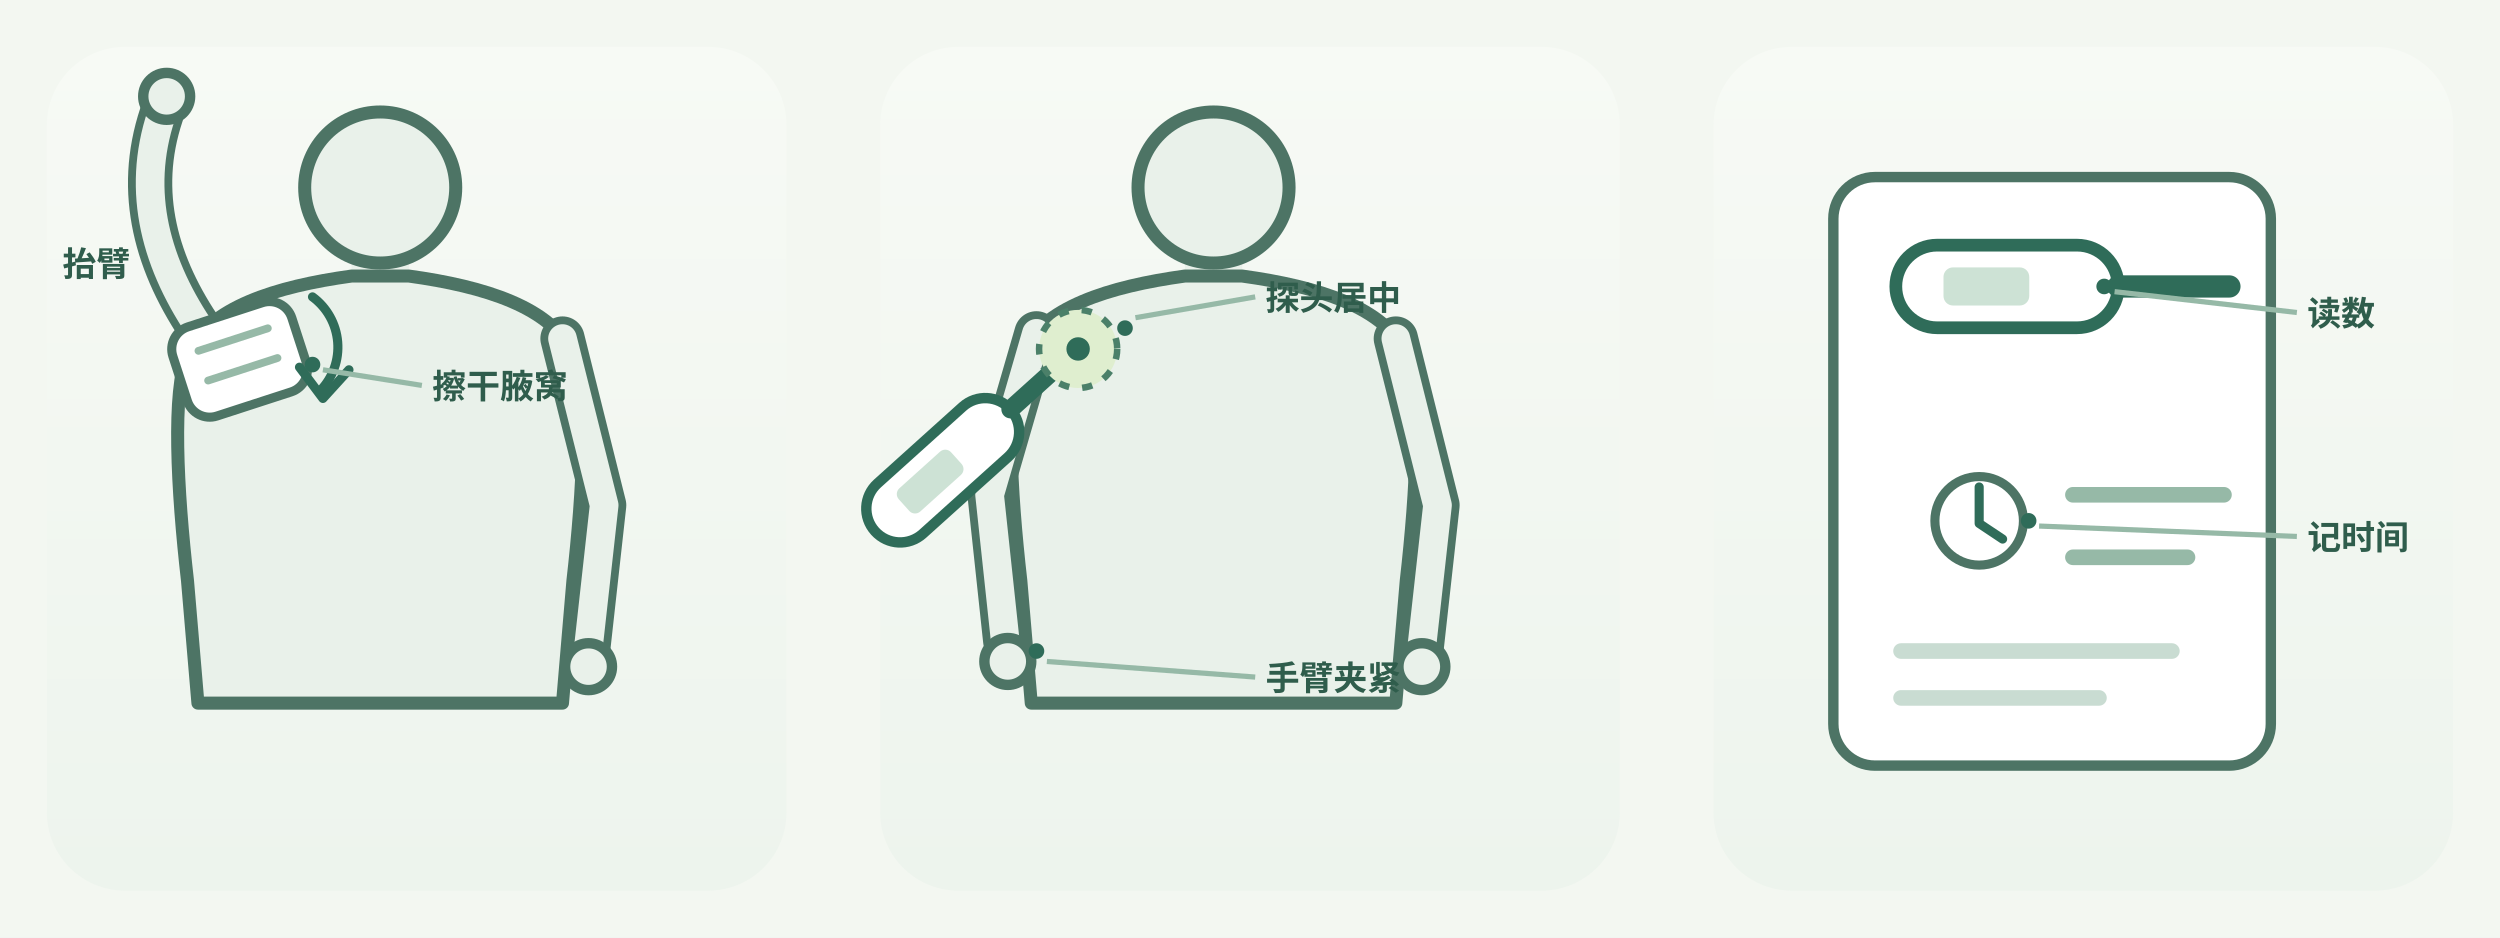
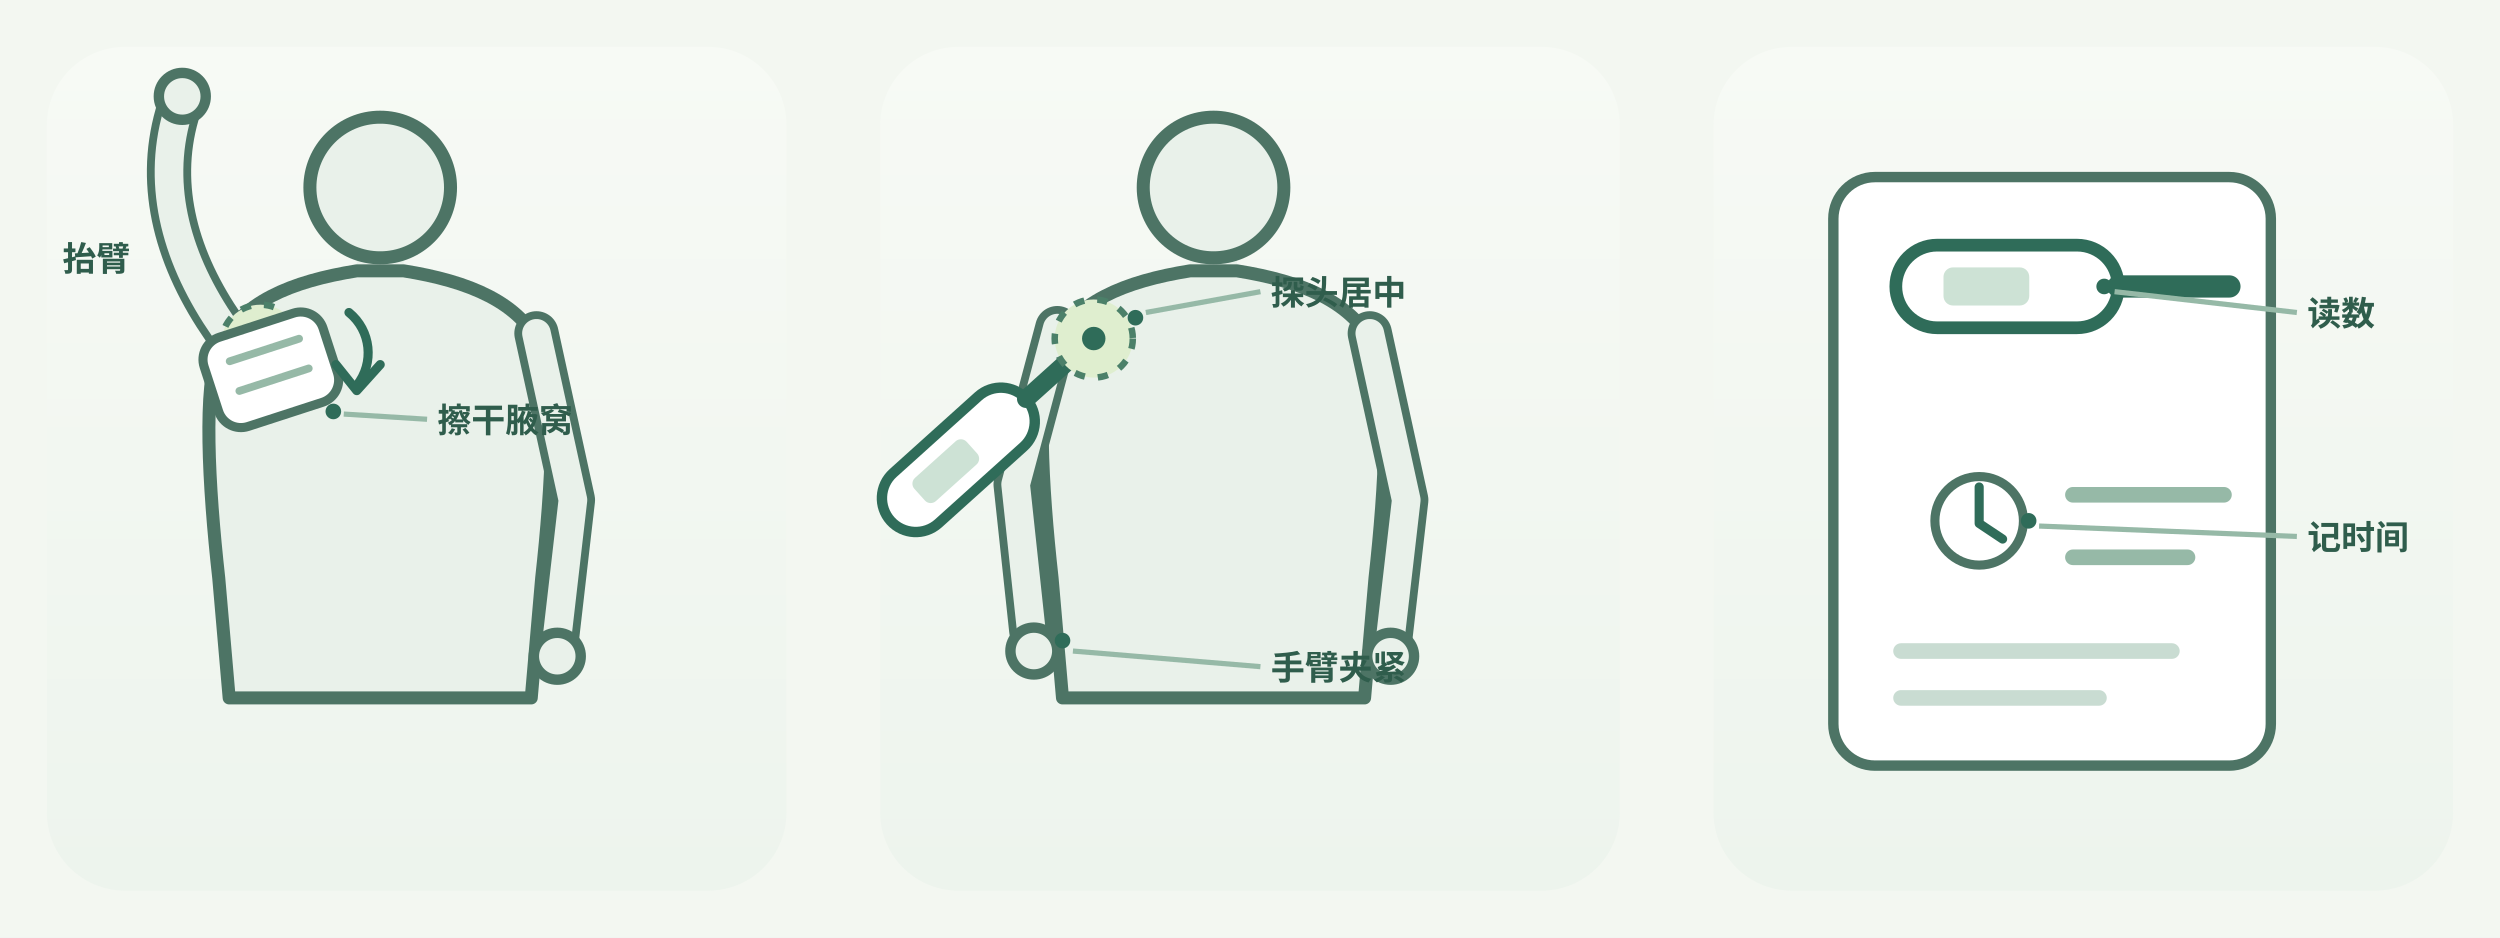
<svg xmlns="http://www.w3.org/2000/svg" viewBox="0 0 960 360" role="img" aria-labelledby="title desc">
  <view id="step-1" viewBox="0 0 320 360" />
  <view id="step-2" viewBox="320 0 320 360" />
  <view id="step-3" viewBox="640 0 320 360" />
  <defs>
    <linearGradient id="panel" x1="0" y1="0" x2="0" y2="1">
      <stop stop-color="#f7faf5" />
      <stop offset="1" stop-color="#edf4ed" />
    </linearGradient>
    <g id="thermometer" fill="none" stroke="#2f6c59" stroke-linecap="round" stroke-linejoin="round">
      <rect x="0" y="-13" width="70" height="26" rx="13" fill="#fff" stroke-width="4" />
      <rect x="15" y="-6" width="27" height="12" rx="3" fill="#cde2d5" stroke="none" />
      <path d="M70 0h35" stroke-width="7" />
    </g>
    <g id="torso">
-       <path d="M117 78 L139 78 L139 100 L117 100 Z" fill="#e9f1ea" />
-       <path d="M117 88 C88 92 62 100 54 118 C48 132 50 170 54 205 L58 252 L198 252 L202 205 C206 170 208 132 202 118 C194 100 168 92 139 88 Z" fill="#e9f1ea" stroke="#4d7465" stroke-width="5" stroke-linejoin="round" />
-       <circle cx="128" cy="54" r="29" fill="#e9f1ea" stroke="#4d7465" stroke-width="5" />
+       <path d="M119 76 L137 76 L137 98 L119 98 Z" fill="#e9f1ea" />
+       <path d="M119 86 C94 90 74 98 66 116 C60 130 62 168 66 204 L70 250 L186 250 L190 204 C194 168 196 130 190 116 C182 98 162 90 137 86 Z" fill="#e9f1ea" stroke="#4d7465" stroke-width="5" stroke-linejoin="round" />
+       <circle cx="128" cy="54" r="27" fill="#e9f1ea" stroke="#4d7465" stroke-width="5" />
    </g>
    <g id="spot">
      <circle r="15" fill="#dfeecf" stroke="#4b8069" stroke-width="2.5" stroke-dasharray="4 5" />
      <circle r="4.5" fill="#2f6c59" />
    </g>
  </defs>
  <rect width="960" height="360" fill="#f3f7f1" />
  <g aria-label="抬起手臂，擦干腋窝" transform="translate(18 18)">
    <rect width="284" height="324" rx="30" fill="url(#panel)" />
    <use href="#torso" />
-     <path d="M198 112 L214 176 L208 230" fill="none" stroke="#4d7465" stroke-width="17" stroke-linecap="round" stroke-linejoin="round" />
-     <path d="M198 112 L214 176 L208 230" fill="none" stroke="#e9f1ea" stroke-width="11" stroke-linecap="round" stroke-linejoin="round" />
-     <circle cx="208" cy="238" r="9" fill="#e9f1ea" stroke="#4d7465" stroke-width="4" />
-     <path d="M60 110 C42 84 34 56 44 26" fill="none" stroke="#4d7465" stroke-width="17" stroke-linecap="round" />
-     <path d="M60 110 C42 84 34 56 44 26" fill="none" stroke="#e9f1ea" stroke-width="11" stroke-linecap="round" />
-     <circle cx="46" cy="19" r="9" fill="#e9f1ea" stroke="#4d7465" stroke-width="4" />
-     <use href="#spot" transform="translate(76 118)" />
-     <g transform="rotate(-18 74 120)">
-       <rect x="50" y="102" width="48" height="36" rx="9" fill="#fff" stroke="#4d7465" stroke-width="3.5" />
-       <path d="M60 112h28M60 124h28" stroke="#96b9a7" stroke-width="3" stroke-linecap="round" />
+     <path d="M188 110 L202 174 L196 226" fill="none" stroke="#4d7465" stroke-width="17" stroke-linecap="round" stroke-linejoin="round" />
+     <path d="M188 110 L202 174 L196 226" fill="none" stroke="#e9f1ea" stroke-width="11" stroke-linecap="round" stroke-linejoin="round" />
+     <circle cx="196" cy="234" r="9" fill="#e9f1ea" stroke="#4d7465" stroke-width="4" />
+     <path d="M68 108 C50 82 42 54 50 26" fill="none" stroke="#4d7465" stroke-width="17" stroke-linecap="round" />
+     <path d="M68 108 C50 82 42 54 50 26" fill="none" stroke="#e9f1ea" stroke-width="11" stroke-linecap="round" />
+     <circle cx="52" cy="19" r="9" fill="#e9f1ea" stroke="#4d7465" stroke-width="4" />
+     <use href="#spot" transform="translate(82 114)" />
+     <g transform="rotate(-18 86 124)">
+       <rect x="62" y="106" width="48" height="36" rx="9" fill="#fff" stroke="#4d7465" stroke-width="3.5" />
+       <path d="M72 116h28M72 128h28" stroke="#96b9a7" stroke-width="3" stroke-linecap="round" />
    </g>
-     <path d="M102 96 A24 24 0 0 1 105 132" fill="none" stroke="#2f6c59" stroke-width="3.5" stroke-linecap="round" />
-     <path d="M97 123 L106 135 L116 124" fill="none" stroke="#2f6c59" stroke-width="3.5" stroke-linecap="round" stroke-linejoin="round" />
-     <text x="6" y="88" font-family="sans-serif" font-size="13" font-weight="600" fill="#2f5d4c">抬臂</text>
-     <circle cx="102" cy="122" r="3" fill="#2f6c59" />
-     <path d="M106 124 L144 130" stroke="#96b9a7" stroke-width="2" />
-     <text x="148" y="135" font-family="sans-serif" font-size="13" font-weight="600" fill="#2f5d4c">擦干腋窝</text>
+     <path d="M116 102 A20 20 0 0 1 119 130" fill="none" stroke="#2f6c59" stroke-width="3.5" stroke-linecap="round" />
+     <path d="M111 122 L119 132 L128 122" fill="none" stroke="#2f6c59" stroke-width="3.5" stroke-linecap="round" stroke-linejoin="round" />
+     <text x="6" y="86" font-family="sans-serif" font-size="13" font-weight="600" fill="#2f5d4c">抬臂</text>
+     <circle cx="110" cy="140" r="3" fill="#2f6c59" />
+     <path d="M114 141 L146 143" stroke="#96b9a7" stroke-width="2" />
+     <text x="150" y="148" font-family="sans-serif" font-size="13" font-weight="600" fill="#2f5d4c">擦干腋窝</text>
  </g>
  <g aria-label="探头放在腋窝中央，手臂夹紧" transform="translate(338 18)">
    <rect width="284" height="324" rx="30" fill="url(#panel)" />
    <use href="#torso" />
-     <path d="M198 112 L214 176 L208 230" fill="none" stroke="#4d7465" stroke-width="17" stroke-linecap="round" stroke-linejoin="round" />
-     <path d="M198 112 L214 176 L208 230" fill="none" stroke="#e9f1ea" stroke-width="11" stroke-linecap="round" stroke-linejoin="round" />
-     <circle cx="208" cy="238" r="9" fill="#e9f1ea" stroke="#4d7465" stroke-width="4" />
-     <path d="M60 110 L42 172 L48 228" fill="none" stroke="#4d7465" stroke-width="17" stroke-linecap="round" stroke-linejoin="round" />
-     <path d="M60 110 L42 172 L48 228" fill="none" stroke="#e9f1ea" stroke-width="11" stroke-linecap="round" stroke-linejoin="round" />
-     <circle cx="49" cy="236" r="9" fill="#e9f1ea" stroke="#4d7465" stroke-width="4" />
-     <use href="#thermometer" transform="translate(-2 186) rotate(-42)" />
-     <use href="#spot" transform="translate(76 116)" />
-     <circle cx="94" cy="108" r="3" fill="#2f6c59" />
-     <path d="M98 104 L144 96" stroke="#96b9a7" stroke-width="2" />
-     <text x="148" y="101" font-family="sans-serif" font-size="13" font-weight="600" fill="#2f5d4c">探头居中</text>
-     <circle cx="60" cy="232" r="3" fill="#2f6c59" />
-     <path d="M64 236 L144 242" stroke="#96b9a7" stroke-width="2" />
-     <text x="148" y="247" font-family="sans-serif" font-size="13" font-weight="600" fill="#2f5d4c">手臂夹紧</text>
+     <path d="M188 110 L202 174 L196 226" fill="none" stroke="#4d7465" stroke-width="17" stroke-linecap="round" stroke-linejoin="round" />
+     <path d="M188 110 L202 174 L196 226" fill="none" stroke="#e9f1ea" stroke-width="11" stroke-linecap="round" stroke-linejoin="round" />
+     <circle cx="196" cy="234" r="9" fill="#e9f1ea" stroke="#4d7465" stroke-width="4" />
+     <path d="M68 108 L52 168 L58 224" fill="none" stroke="#4d7465" stroke-width="17" stroke-linecap="round" stroke-linejoin="round" />
+     <path d="M68 108 L52 168 L58 224" fill="none" stroke="#e9f1ea" stroke-width="11" stroke-linecap="round" stroke-linejoin="round" />
+     <circle cx="59" cy="232" r="9" fill="#e9f1ea" stroke="#4d7465" stroke-width="4" />
+     <use href="#thermometer" transform="translate(4 182) rotate(-42)" />
+     <use href="#spot" transform="translate(82 112)" />
+     <circle cx="98" cy="104" r="3" fill="#2f6c59" />
+     <path d="M102 102 L146 94" stroke="#96b9a7" stroke-width="2" />
+     <text x="150" y="99" font-family="sans-serif" font-size="13" font-weight="600" fill="#2f5d4c">探头居中</text>
+     <circle cx="70" cy="228" r="3" fill="#2f6c59" />
+     <path d="M74 232 L146 238" stroke="#96b9a7" stroke-width="2" />
+     <text x="150" y="243" font-family="sans-serif" font-size="13" font-weight="600" fill="#2f5d4c">手臂夹紧</text>
  </g>
  <g aria-label="读数并记录时间" transform="translate(658 18)">
    <rect width="284" height="324" rx="30" fill="url(#panel)" />
    <rect x="46" y="50" width="168" height="226" rx="16" fill="#fff" stroke="#4d7465" stroke-width="4" />
    <use href="#thermometer" transform="translate(70 92) scale(1.22)" />
    <circle cx="102" cy="182" r="17" fill="#fff" stroke="#4d7465" stroke-width="3.5" />
    <path d="M102 169v14l9 6" fill="none" stroke="#2f6c59" stroke-width="3.5" stroke-linecap="round" stroke-linejoin="round" />
    <path d="M138 172h58M138 196h44" stroke="#96b9a7" stroke-width="6" stroke-linecap="round" />
    <path d="M72 232h104M72 250h76" stroke="#c9dcd2" stroke-width="6" stroke-linecap="round" />
    <circle cx="150" cy="92" r="3" fill="#2f6c59" />
    <path d="M154 94 L224 102" stroke="#96b9a7" stroke-width="2" />
    <text x="228" y="107" font-family="sans-serif" font-size="13" font-weight="600" fill="#2f5d4c">读数</text>
    <circle cx="121" cy="182" r="3" fill="#2f6c59" />
    <path d="M125 184 L224 188" stroke="#96b9a7" stroke-width="2" />
    <text x="228" y="193" font-family="sans-serif" font-size="13" font-weight="600" fill="#2f5d4c">记时间</text>
  </g>
</svg>
